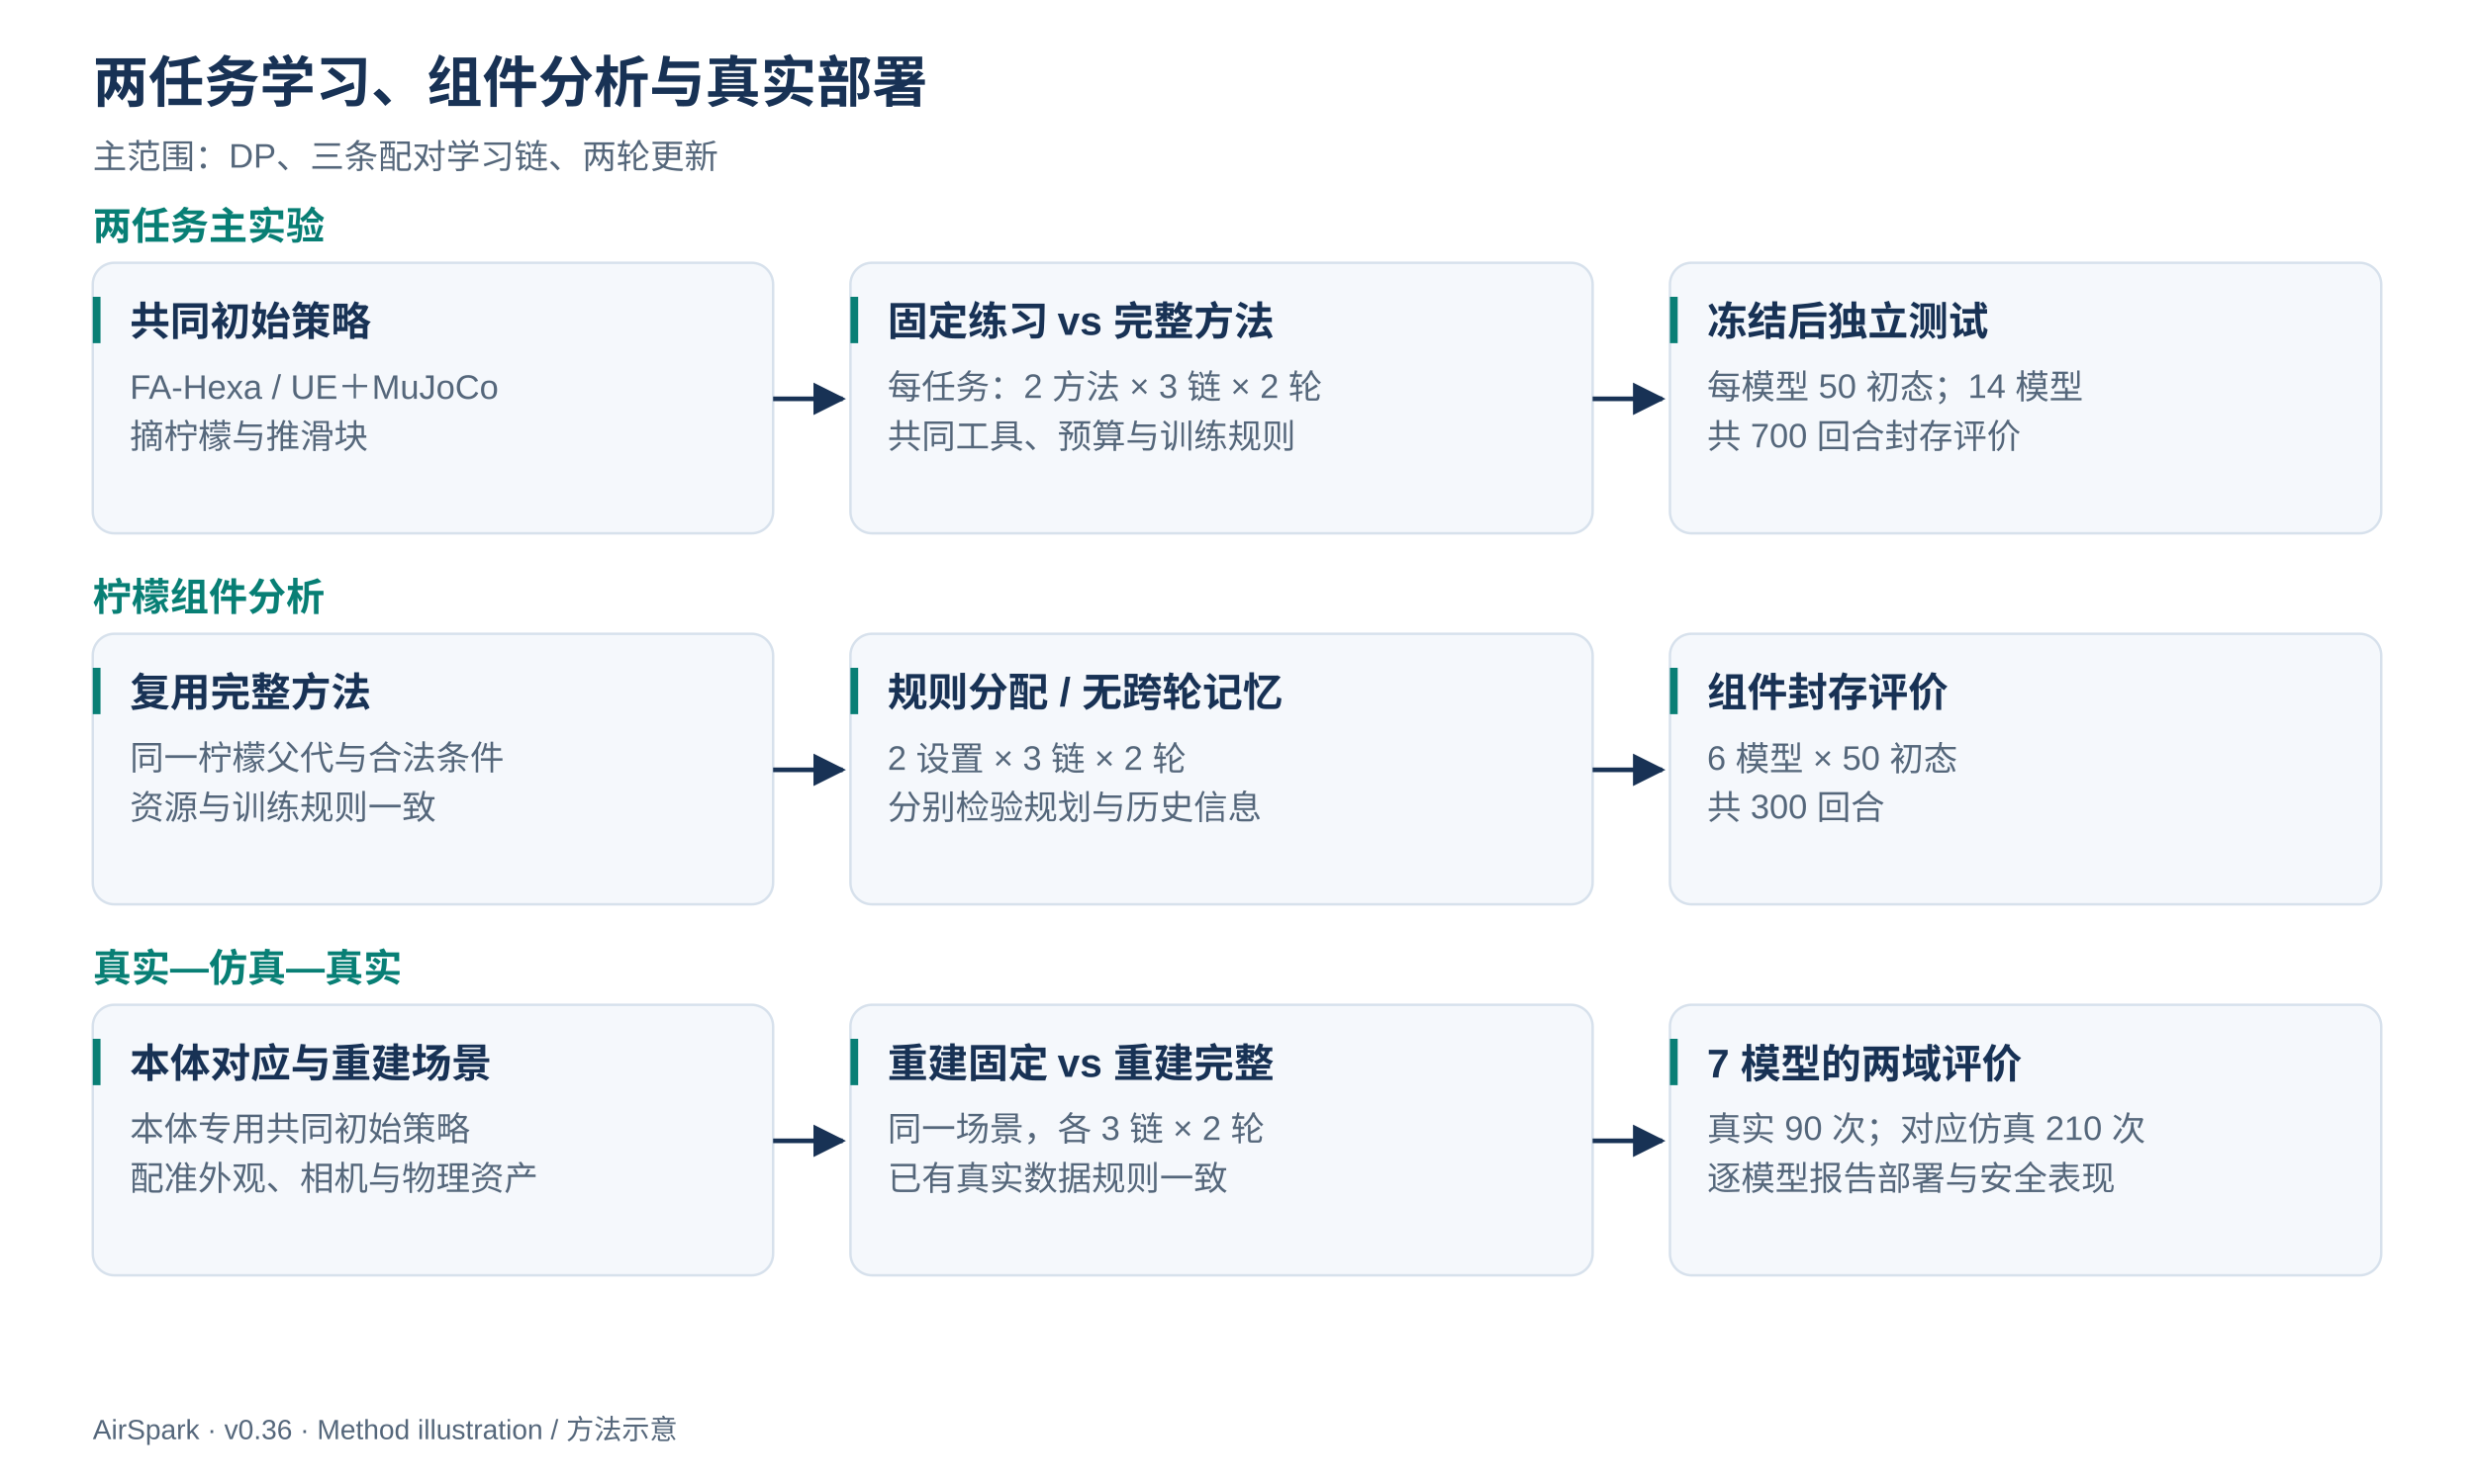
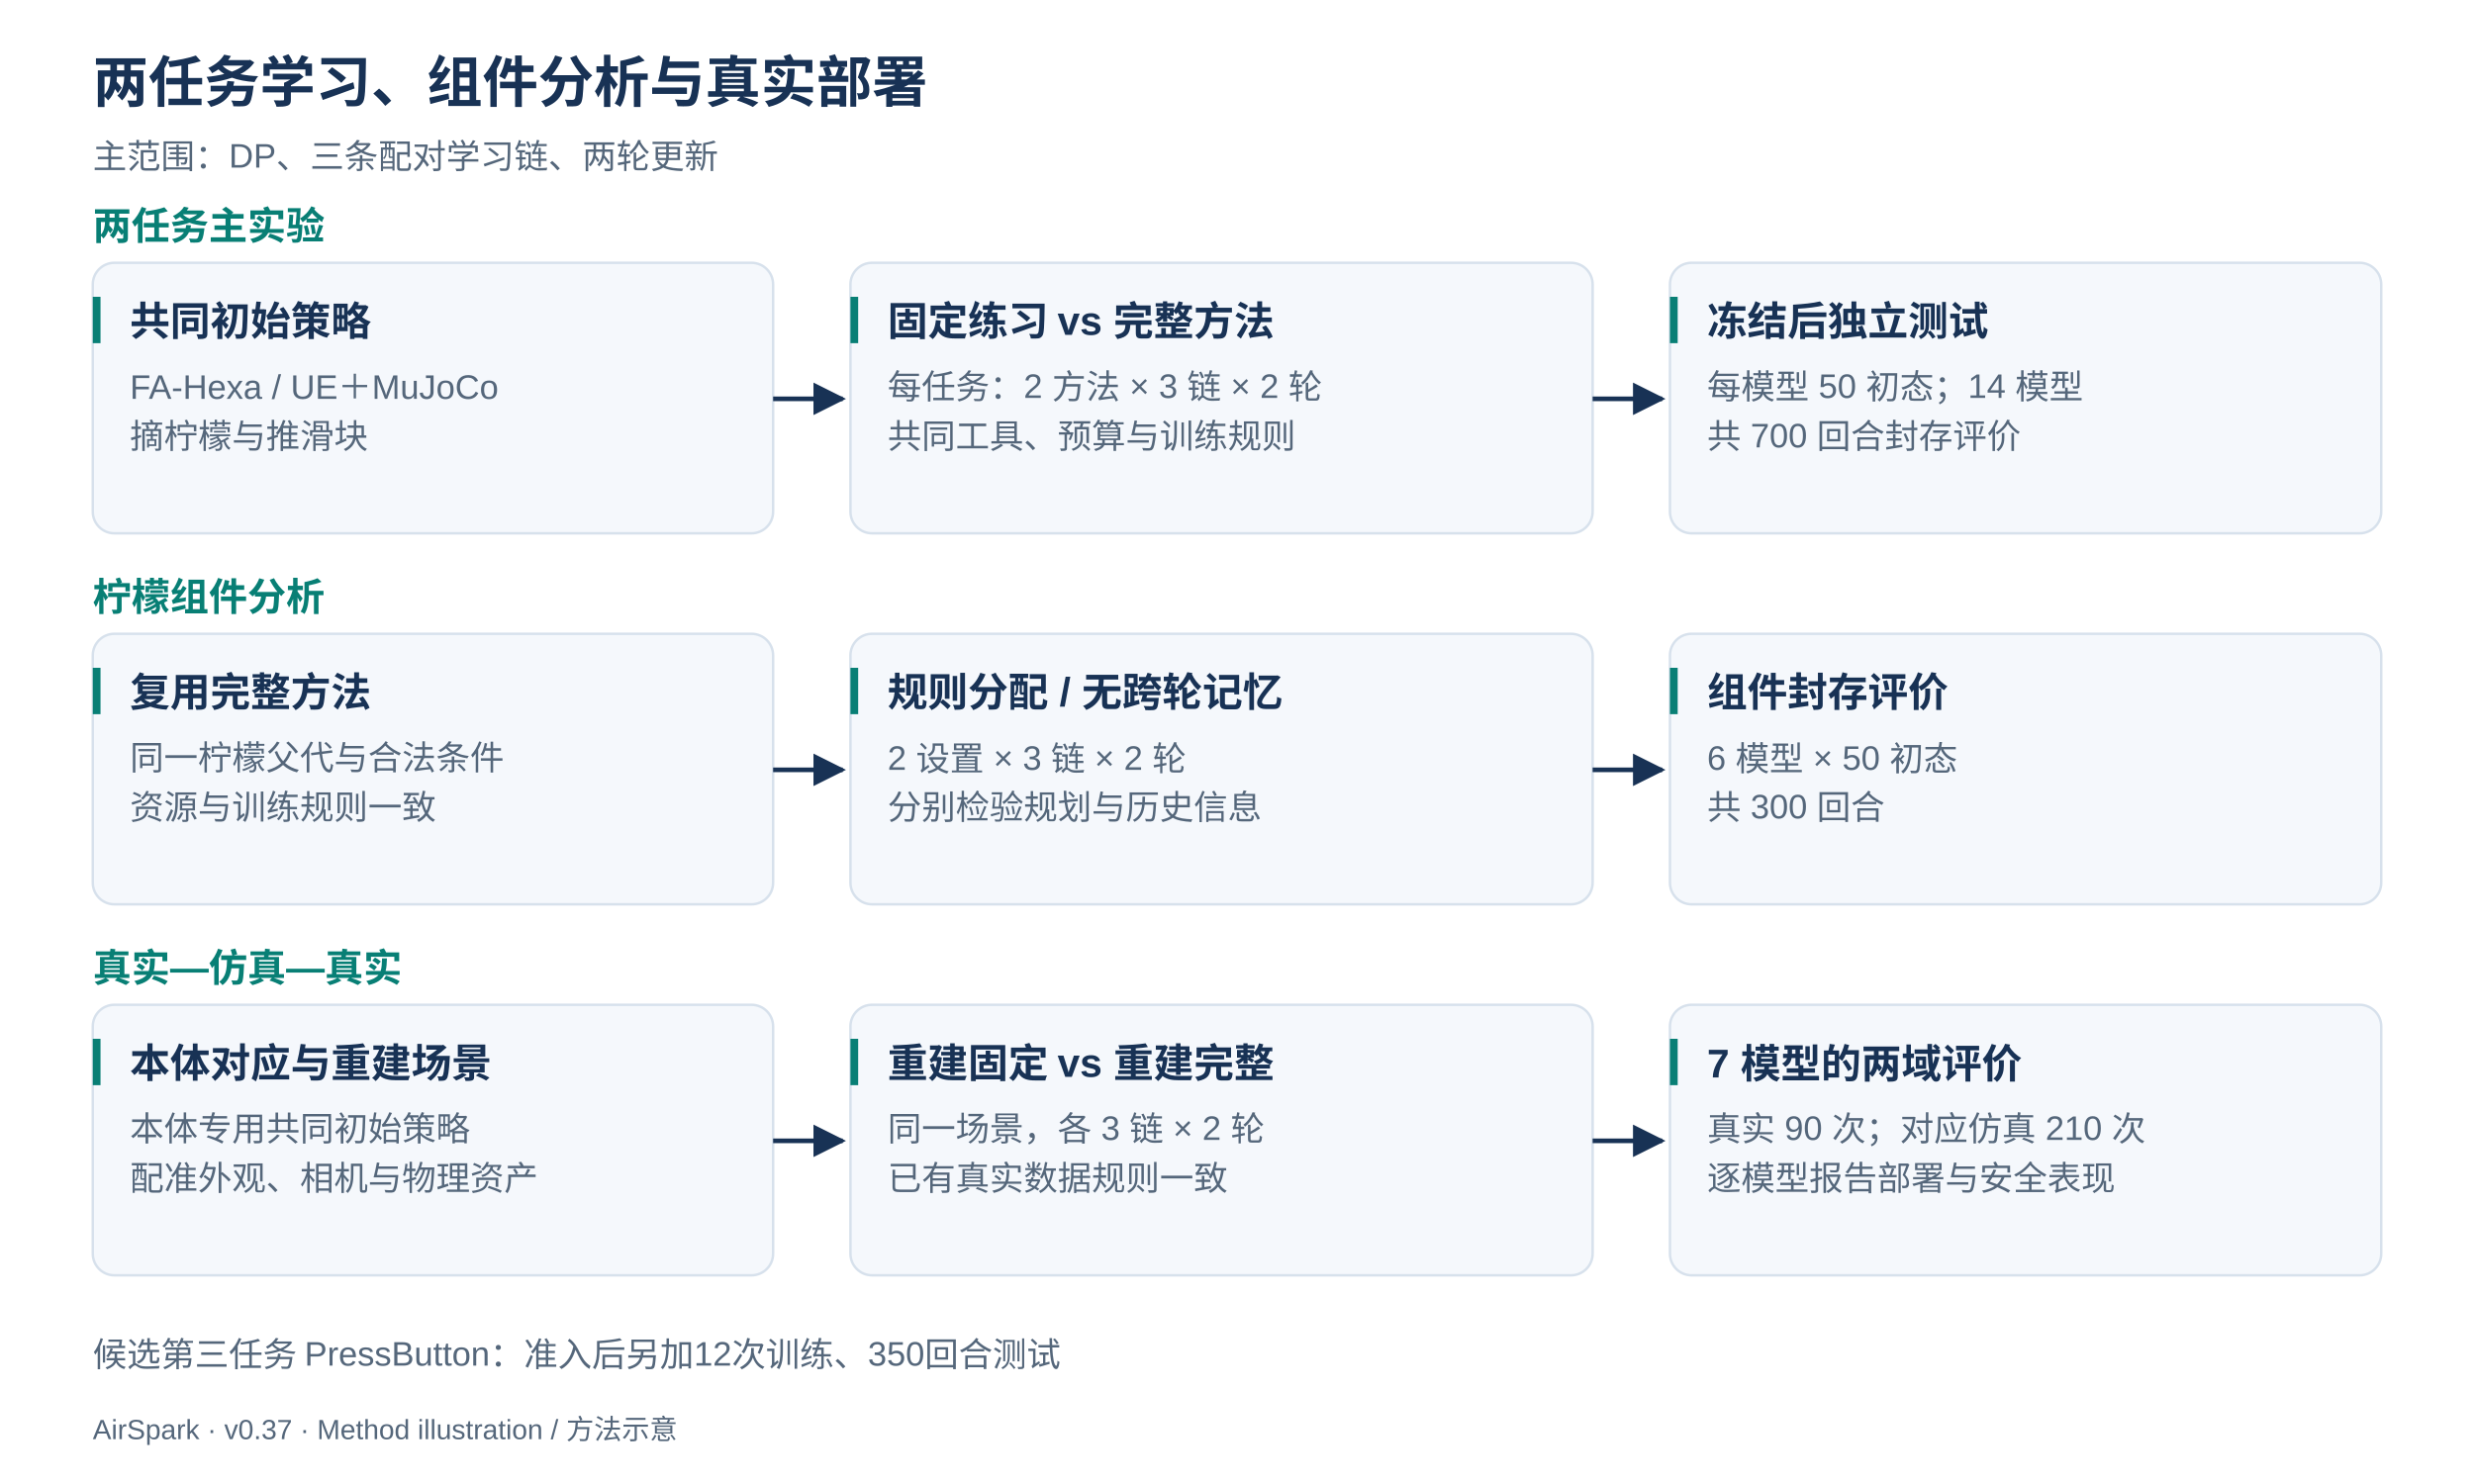
<svg xmlns="http://www.w3.org/2000/svg" width="1600" height="960" viewBox="0 0 1600 960" role="img">
  <defs>
    <marker id="navy" viewBox="0 0 10 10" refX="9" refY="5" markerWidth="7" markerHeight="7" orient="auto">
      <path d="M0 0 L10 5 L0 10 Z" fill="#183255" />
    </marker>
    <marker id="teal" viewBox="0 0 10 10" refX="9" refY="5" markerWidth="7" markerHeight="7" orient="auto">
      <path d="M0 0 L10 5 L0 10 Z" fill="#087f75" />
    </marker>
    <marker id="purple" viewBox="0 0 10 10" refX="9" refY="5" markerWidth="7" markerHeight="7" orient="auto">
      <path d="M0 0 L10 5 L0 10 Z" fill="#7552a5" />
    </marker>
  </defs>
  <rect width="1600" height="960" fill="white" />
  <text x="60" y="66" fill="#183255" font-size="36" font-weight="700" font-family="Arial,Microsoft YaHei,Noto Sans CJK SC,sans-serif">两任务学习、组件分析与真实部署</text>
  <text x="60" y="109" fill="#55677b" font-size="22" font-weight="400" font-family="Arial,Microsoft YaHei,Noto Sans CJK SC,sans-serif">主范围：DP、三条配对学习链、两轮更新</text>
  <text x="60" y="155" fill="#087f75" font-size="25" font-weight="700" font-family="Arial,Microsoft YaHei,Noto Sans CJK SC,sans-serif">两任务主实验</text>
  <rect x="60" y="170" width="440" height="175" rx="14" fill="#f5f8fc" stroke="#d7e1ec" stroke-width="1.6" />
  <rect x="60" y="192" width="5" height="30" fill="#087f75" />
  <text x="84" y="217" fill="#183255" font-size="26" font-weight="700" font-family="Arial,Microsoft YaHei,Noto Sans CJK SC,sans-serif">共同初始策略</text>
  <text x="84" y="258" fill="#55677b" font-size="22" font-weight="400" font-family="Arial,Microsoft YaHei,Noto Sans CJK SC,sans-serif">FA-Hexa / UE＋MuJoCo</text>
  <text x="84" y="290" fill="#55677b" font-size="22" font-weight="400" font-family="Arial,Microsoft YaHei,Noto Sans CJK SC,sans-serif">摘柠檬与推滑块</text>
  <rect x="550" y="170" width="480" height="175" rx="14" fill="#f5f8fc" stroke="#d7e1ec" stroke-width="1.6" />
  <rect x="550" y="192" width="5" height="30" fill="#087f75" />
  <text x="574" y="217" fill="#183255" font-size="26" font-weight="700" font-family="Arial,Microsoft YaHei,Noto Sans CJK SC,sans-serif">固定练习 vs 完整方法</text>
  <text x="574" y="258" fill="#55677b" font-size="22" font-weight="400" font-family="Arial,Microsoft YaHei,Noto Sans CJK SC,sans-serif">每任务：2 方法 × 3 链 × 2 轮</text>
  <text x="574" y="290" fill="#55677b" font-size="22" font-weight="400" font-family="Arial,Microsoft YaHei,Noto Sans CJK SC,sans-serif">共同工具、预算与训练规则</text>
  <rect x="1080" y="170" width="460" height="175" rx="14" fill="#f5f8fc" stroke="#d7e1ec" stroke-width="1.6" />
  <rect x="1080" y="192" width="5" height="30" fill="#087f75" />
  <text x="1104" y="217" fill="#183255" font-size="26" font-weight="700" font-family="Arial,Microsoft YaHei,Noto Sans CJK SC,sans-serif">冻结后独立测试</text>
  <text x="1104" y="258" fill="#55677b" font-size="22" font-weight="400" font-family="Arial,Microsoft YaHei,Noto Sans CJK SC,sans-serif">每模型 50 初态；14 模型</text>
  <text x="1104" y="290" fill="#55677b" font-size="22" font-weight="400" font-family="Arial,Microsoft YaHei,Noto Sans CJK SC,sans-serif">共 700 回合封存评价</text>
  <path d="M500 258 L545 258" fill="none" stroke="#183255" stroke-width="3" marker-end="url(#navy)" />
  <path d="M1030 258 L1075 258" fill="none" stroke="#183255" stroke-width="3" marker-end="url(#navy)" />
  <text x="60" y="395" fill="#087f75" font-size="25" font-weight="700" font-family="Arial,Microsoft YaHei,Noto Sans CJK SC,sans-serif">柠檬组件分析</text>
  <rect x="60" y="410" width="440" height="175" rx="14" fill="#f5f8fc" stroke="#d7e1ec" stroke-width="1.6" />
  <rect x="60" y="432" width="5" height="30" fill="#087f75" />
  <text x="84" y="457" fill="#183255" font-size="26" font-weight="700" font-family="Arial,Microsoft YaHei,Noto Sans CJK SC,sans-serif">复用完整方法</text>
  <text x="84" y="498" fill="#55677b" font-size="22" font-weight="400" font-family="Arial,Microsoft YaHei,Noto Sans CJK SC,sans-serif">同一柠檬父代与合法条件</text>
  <text x="84" y="530" fill="#55677b" font-size="22" font-weight="400" font-family="Arial,Microsoft YaHei,Noto Sans CJK SC,sans-serif">资源与训练规则一致</text>
  <rect x="550" y="410" width="480" height="175" rx="14" fill="#f5f8fc" stroke="#d7e1ec" stroke-width="1.6" />
  <rect x="550" y="432" width="5" height="30" fill="#087f75" />
  <text x="574" y="457" fill="#183255" font-size="26" font-weight="700" font-family="Arial,Microsoft YaHei,Noto Sans CJK SC,sans-serif">规则分配 / 无跨轮记忆</text>
  <text x="574" y="498" fill="#55677b" font-size="22" font-weight="400" font-family="Arial,Microsoft YaHei,Noto Sans CJK SC,sans-serif">2 设置 × 3 链 × 2 轮</text>
  <text x="574" y="530" fill="#55677b" font-size="22" font-weight="400" font-family="Arial,Microsoft YaHei,Noto Sans CJK SC,sans-serif">分别检验规划与历史信息</text>
  <rect x="1080" y="410" width="460" height="175" rx="14" fill="#f5f8fc" stroke="#d7e1ec" stroke-width="1.6" />
  <rect x="1080" y="432" width="5" height="30" fill="#087f75" />
  <text x="1104" y="457" fill="#183255" font-size="26" font-weight="700" font-family="Arial,Microsoft YaHei,Noto Sans CJK SC,sans-serif">组件封存评价</text>
  <text x="1104" y="498" fill="#55677b" font-size="22" font-weight="400" font-family="Arial,Microsoft YaHei,Noto Sans CJK SC,sans-serif">6 模型 × 50 初态</text>
  <text x="1104" y="530" fill="#55677b" font-size="22" font-weight="400" font-family="Arial,Microsoft YaHei,Noto Sans CJK SC,sans-serif">共 300 回合</text>
  <path d="M500 498 L545 498" fill="none" stroke="#183255" stroke-width="3" marker-end="url(#navy)" />
  <path d="M1030 498 L1075 498" fill="none" stroke="#183255" stroke-width="3" marker-end="url(#navy)" />
  <text x="60" y="635" fill="#087f75" font-size="25" font-weight="700" font-family="Arial,Microsoft YaHei,Noto Sans CJK SC,sans-serif">真实—仿真—真实</text>
  <rect x="60" y="650" width="440" height="175" rx="14" fill="#f5f8fc" stroke="#d7e1ec" stroke-width="1.6" />
  <rect x="60" y="672" width="5" height="30" fill="#087f75" />
  <text x="84" y="697" fill="#183255" font-size="26" font-weight="700" font-family="Arial,Microsoft YaHei,Noto Sans CJK SC,sans-serif">本体对应与重建场景</text>
  <text x="84" y="738" fill="#55677b" font-size="22" font-weight="400" font-family="Arial,Microsoft YaHei,Noto Sans CJK SC,sans-serif">本体专用共同初始策略</text>
  <text x="84" y="770" fill="#55677b" font-size="22" font-weight="400" font-family="Arial,Microsoft YaHei,Noto Sans CJK SC,sans-serif">配准外观、相机与物理资产</text>
  <rect x="550" y="650" width="480" height="175" rx="14" fill="#f5f8fc" stroke="#d7e1ec" stroke-width="1.6" />
  <rect x="550" y="672" width="5" height="30" fill="#087f75" />
  <text x="574" y="697" fill="#183255" font-size="26" font-weight="700" font-family="Arial,Microsoft YaHei,Noto Sans CJK SC,sans-serif">重建固定 vs 重建完整</text>
  <text x="574" y="738" fill="#55677b" font-size="22" font-weight="400" font-family="Arial,Microsoft YaHei,Noto Sans CJK SC,sans-serif">同一场景，各 3 链 × 2 轮</text>
  <text x="574" y="770" fill="#55677b" font-size="22" font-weight="400" font-family="Arial,Microsoft YaHei,Noto Sans CJK SC,sans-serif">已有真实数据规则一致</text>
  <rect x="1080" y="650" width="460" height="175" rx="14" fill="#f5f8fc" stroke="#d7e1ec" stroke-width="1.6" />
  <rect x="1080" y="672" width="5" height="30" fill="#087f75" />
  <text x="1104" y="697" fill="#183255" font-size="26" font-weight="700" font-family="Arial,Microsoft YaHei,Noto Sans CJK SC,sans-serif">7 模型的两域评价</text>
  <text x="1104" y="738" fill="#55677b" font-size="22" font-weight="400" font-family="Arial,Microsoft YaHei,Noto Sans CJK SC,sans-serif">真实 90 次；对应仿真 210 次</text>
  <text x="1104" y="770" fill="#55677b" font-size="22" font-weight="400" font-family="Arial,Microsoft YaHei,Noto Sans CJK SC,sans-serif">逐模型报告部署与安全表现</text>
  <path d="M500 738 L545 738" fill="none" stroke="#183255" stroke-width="3" marker-end="url(#navy)" />
  <path d="M1030 738 L1075 738" fill="none" stroke="#183255" stroke-width="3" marker-end="url(#navy)" />
-   <text x="60" y="931" fill="#55677b" font-size="18" font-weight="400" font-family="Arial,Microsoft YaHei,Noto Sans CJK SC,sans-serif">AirSpark  ·  v0.36  ·  Method illustration / 方法示意</text>
+   <text x="60" y="884" fill="#55677b" font-size="22" font-weight="400" font-family="Arial,Microsoft YaHei,Noto Sans CJK SC,sans-serif">候选第三任务 PressButton：准入后另加12次训练、350回合测试</text>
+   <text x="60" y="931" fill="#55677b" font-size="18" font-weight="400" font-family="Arial,Microsoft YaHei,Noto Sans CJK SC,sans-serif">AirSpark  ·  v0.37  ·  Method illustration / 方法示意</text>
</svg>
